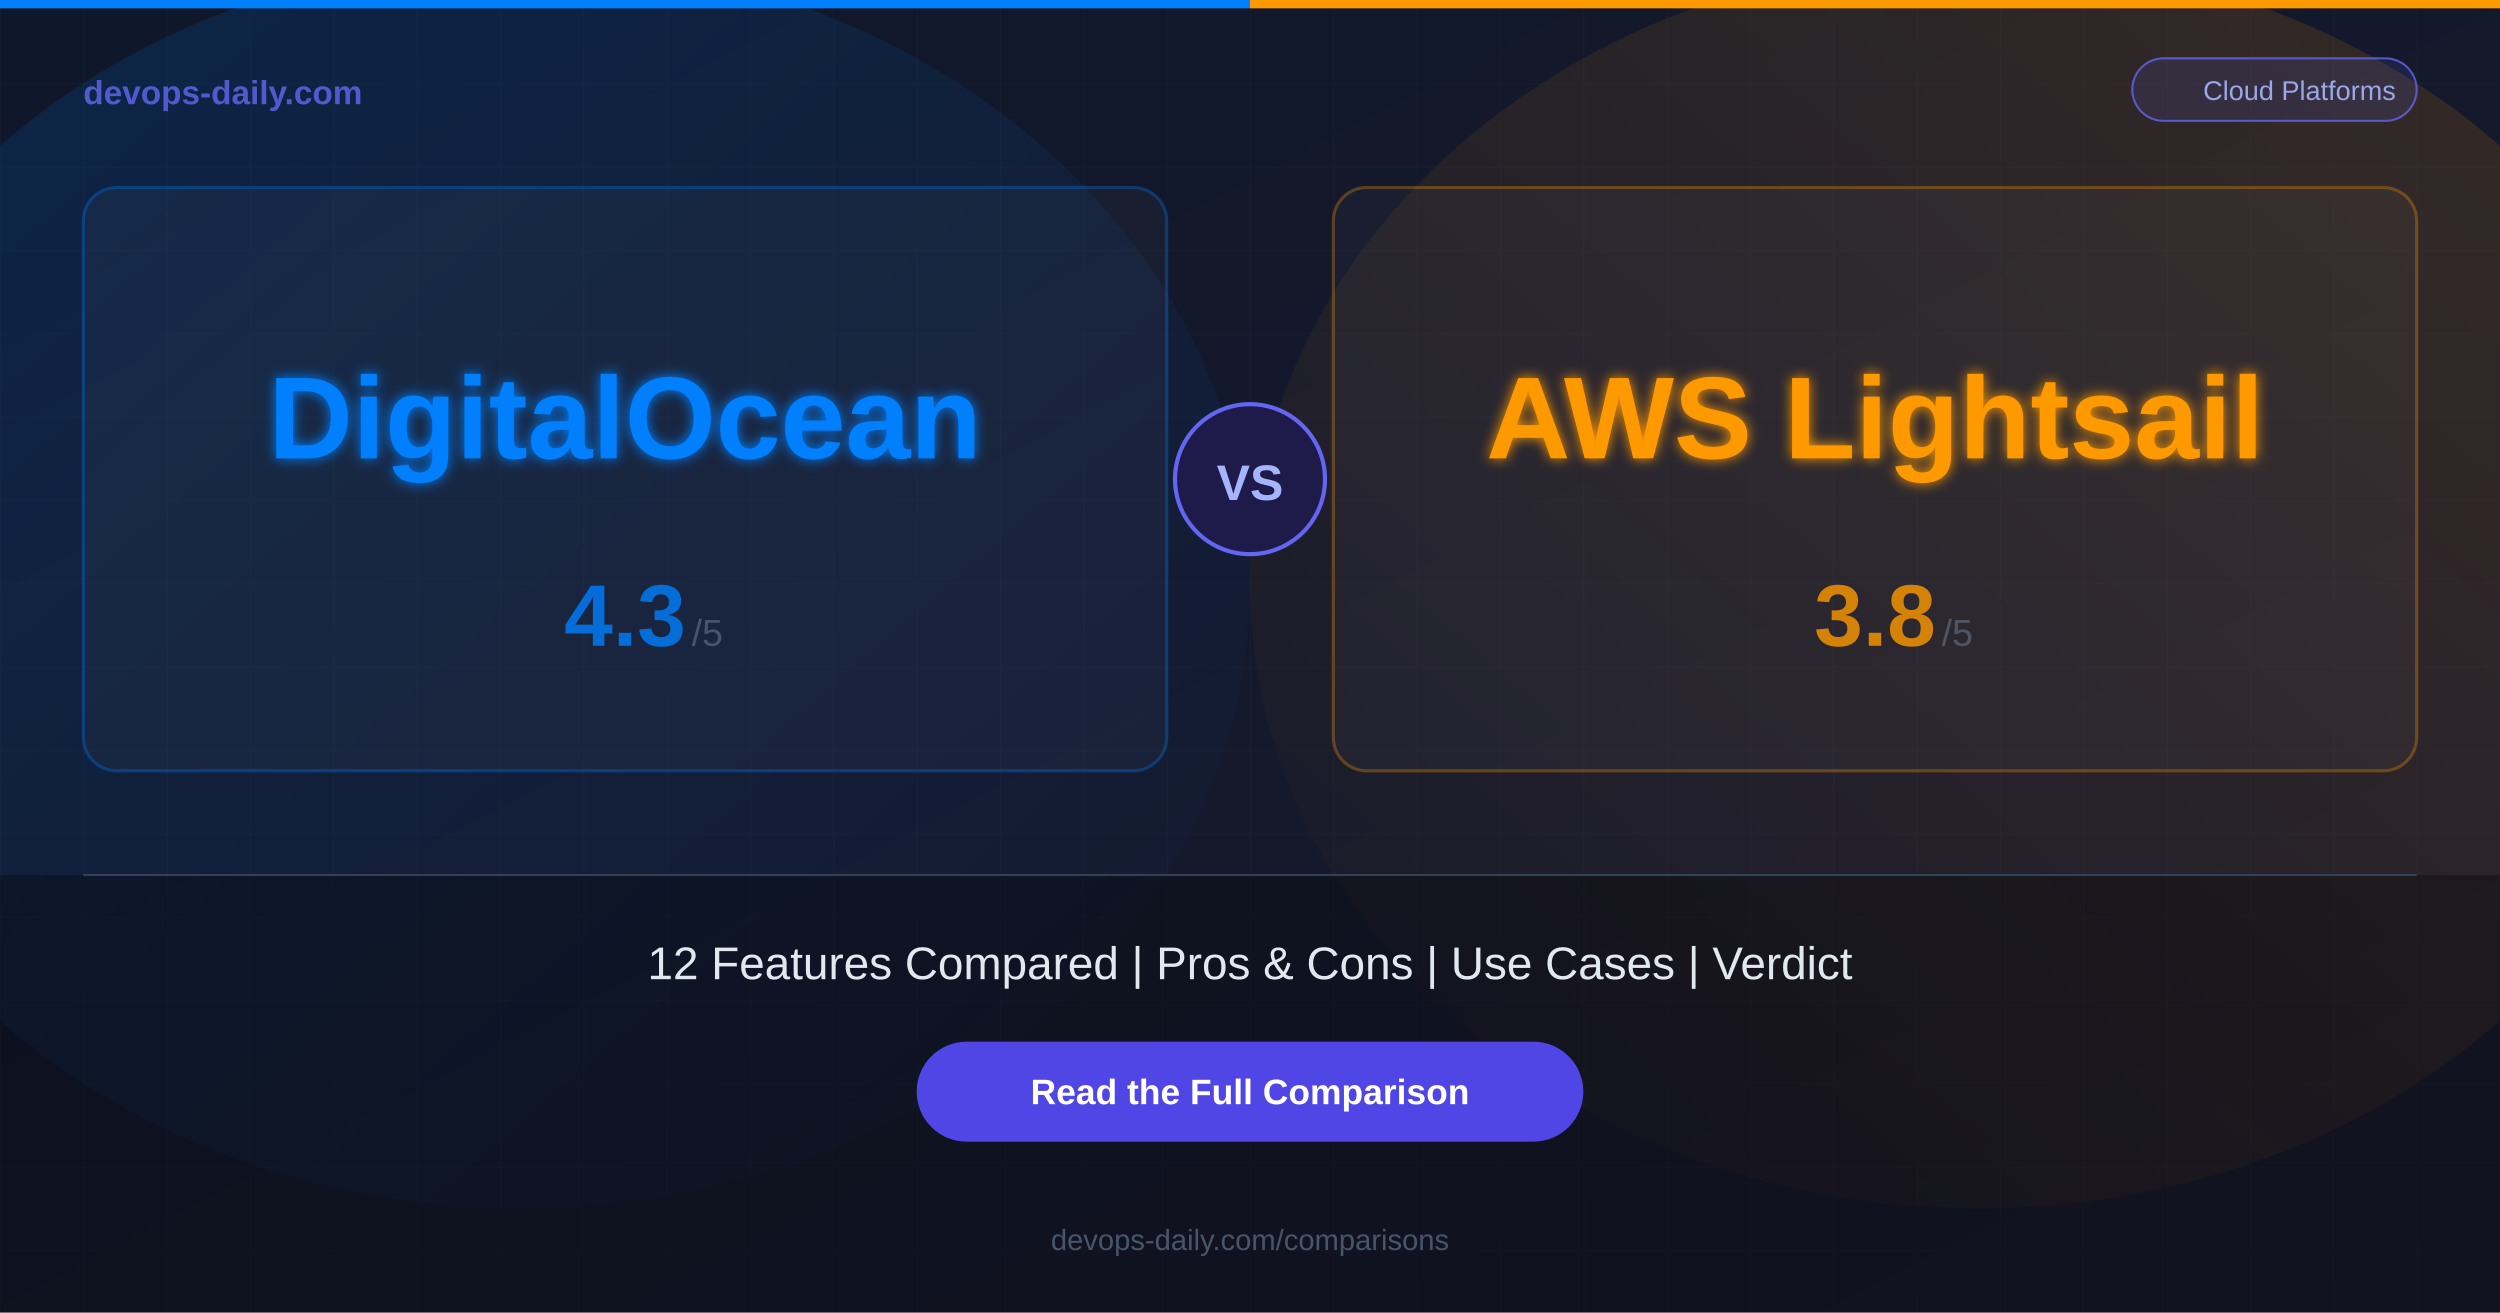
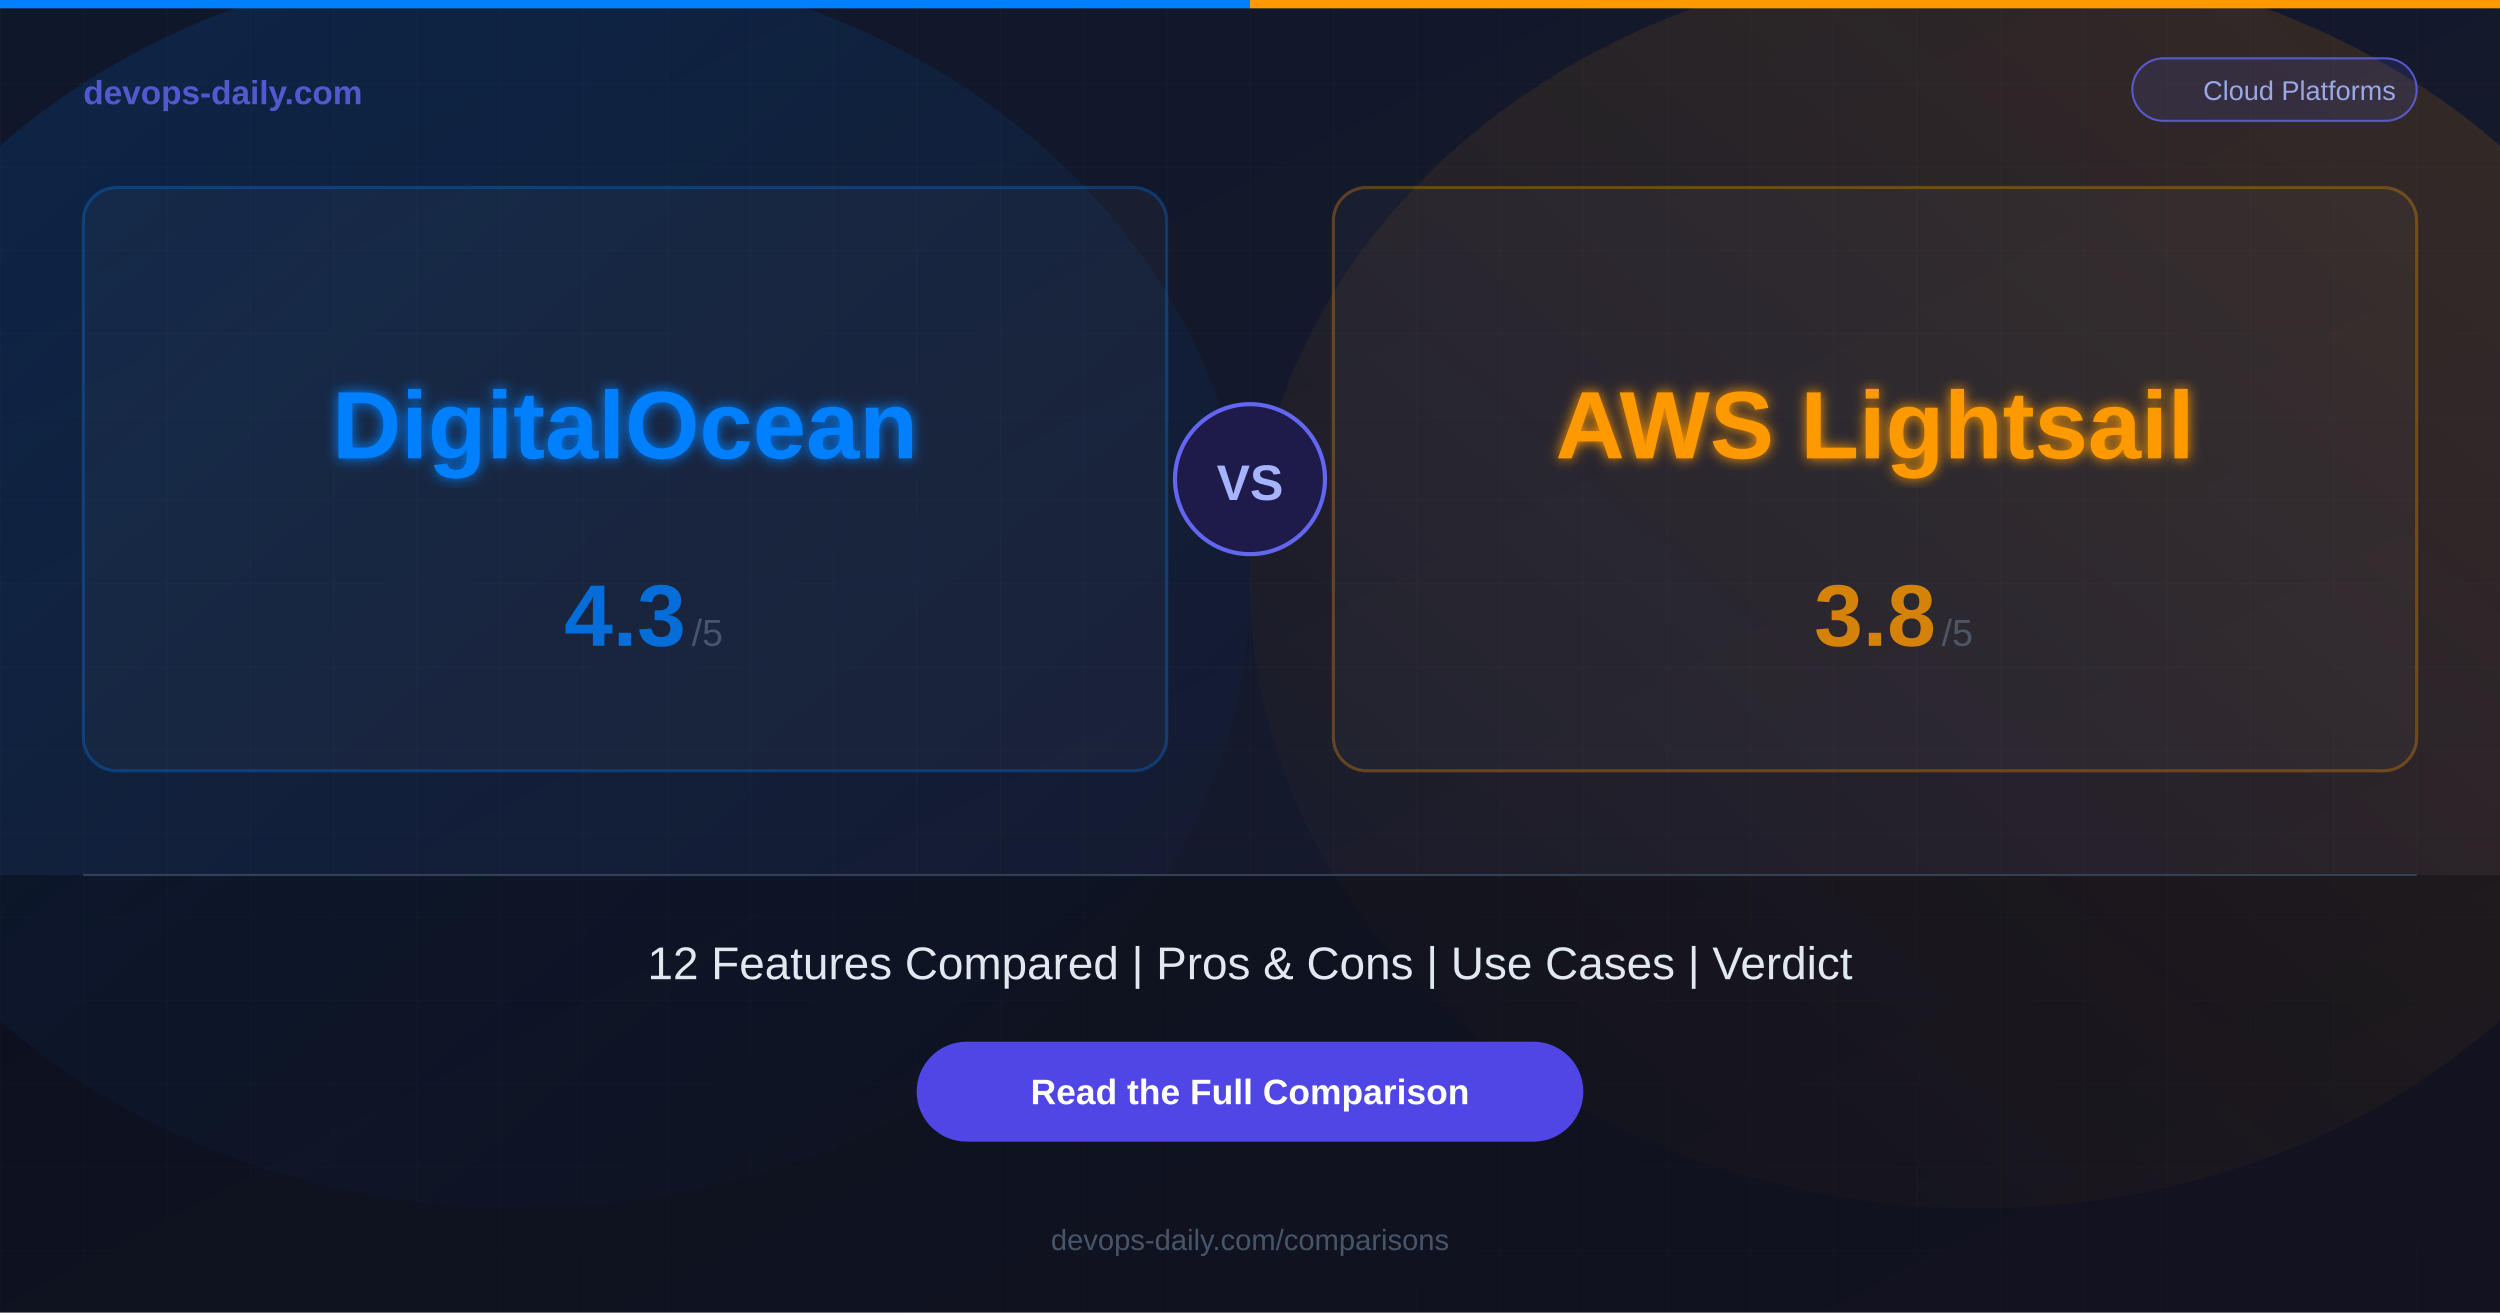
<svg xmlns="http://www.w3.org/2000/svg" width="1200" height="630">
  <defs>
    <linearGradient id="bg" x1="0%" y1="0%" x2="100%" y2="100%">
      <stop offset="0%" style="stop-color:#0f172a;stop-opacity:1" />
      <stop offset="100%" style="stop-color:#1a1a2e;stop-opacity:1" />
    </linearGradient>
    <linearGradient id="glowA" x1="0%" y1="0%" x2="100%" y2="100%">
      <stop offset="0%" style="stop-color:#0080FF;stop-opacity:0.15" />
      <stop offset="100%" style="stop-color:#0080FF;stop-opacity:0" />
    </linearGradient>
    <linearGradient id="glowB" x1="100%" y1="0%" x2="0%" y2="100%">
      <stop offset="0%" style="stop-color:#FF9900;stop-opacity:0.15" />
      <stop offset="100%" style="stop-color:#FF9900;stop-opacity:0" />
    </linearGradient>
    <filter id="glow">
      <feGaussianBlur stdDeviation="3" result="blur" />
      <feMerge>
        <feMergeNode in="blur" />
        <feMergeNode in="SourceGraphic" />
      </feMerge>
    </filter>
  </defs>
  <rect width="1200" height="630" fill="url(#bg)" />
  <ellipse cx="250" cy="280" rx="350" ry="300" fill="url(#glowA)" />
  <ellipse cx="950" cy="280" rx="350" ry="300" fill="url(#glowB)" />
  <pattern id="grid" width="40" height="40" patternUnits="userSpaceOnUse">
    <path d="M 40 0 L 0 0 0 40" fill="none" stroke="#ffffff" stroke-width="0.3" opacity="0.05" />
  </pattern>
  <rect width="1200" height="630" fill="url(#grid)" />
  <rect x="0" y="0" width="600" height="4" fill="#0080FF" />
  <rect x="600" y="0" width="600" height="4" fill="#FF9900" />
  <text x="40" y="50" font-family="Arial, Helvetica, sans-serif" font-size="16" font-weight="bold" fill="#6366f1" opacity="0.8">devops-daily.com</text>
  <rect x="1023.5" y="28" width="136.5" height="30" rx="15" fill="rgba(99,102,241,0.15)" stroke="#6366f1" stroke-width="1" opacity="0.8" />
  <text x="1103.75" y="48" font-family="Arial, Helvetica, sans-serif" font-size="13" fill="#a5b4fc" text-anchor="middle" opacity="0.9">Cloud Platforms</text>
  <rect x="40" y="90" width="520" height="280" rx="16" fill="rgba(255,255,255,0.03)" stroke="rgba(0,128,255,0.3)" stroke-width="1.5" />
-   <text x="300" y="220" font-family="Arial, Helvetica, sans-serif" font-size="56" font-weight="bold" fill="#0080FF" text-anchor="middle" filter="url(#glow)">DigitalOcean</text>
+   <text x="300" y="220" font-family="Arial, Helvetica, sans-serif" font-size="46" font-weight="bold" fill="#0080FF" text-anchor="middle" filter="url(#glow)">DigitalOcean</text>
  <text x="300" y="310" font-family="Arial, Helvetica, sans-serif" font-size="42" font-weight="bold" fill="#0080FF" text-anchor="middle" opacity="0.8">4.3</text>
  <text x="332" y="310" font-family="Arial, Helvetica, sans-serif" font-size="18" fill="#64748b" opacity="0.6">/5</text>
  <rect x="640" y="90" width="520" height="280" rx="16" fill="rgba(255,255,255,0.03)" stroke="rgba(255,153,0,0.3)" stroke-width="1.5" />
-   <text x="900" y="220" font-family="Arial, Helvetica, sans-serif" font-size="56" font-weight="bold" fill="#FF9900" text-anchor="middle" filter="url(#glow)">AWS Lightsail</text>
+   <text x="900" y="220" font-family="Arial, Helvetica, sans-serif" font-size="46" font-weight="bold" fill="#FF9900" text-anchor="middle" filter="url(#glow)">AWS Lightsail</text>
  <text x="900" y="310" font-family="Arial, Helvetica, sans-serif" font-size="42" font-weight="bold" fill="#FF9900" text-anchor="middle" opacity="0.8">3.8</text>
  <text x="932" y="310" font-family="Arial, Helvetica, sans-serif" font-size="18" fill="#64748b" opacity="0.6">/5</text>
  <circle cx="600" cy="230" r="36" fill="#1e1b4b" stroke="#6366f1" stroke-width="2" />
  <text x="600" y="240" font-family="Arial, Helvetica, sans-serif" font-size="24" font-weight="bold" fill="#a5b4fc" text-anchor="middle">VS</text>
  <rect x="0" y="420" width="1200" height="210" fill="rgba(0,0,0,0.3)" />
  <line x1="40" y1="420" x2="1160" y2="420" stroke="#334155" stroke-width="1" />
  <text x="600" y="470" font-family="Arial, Helvetica, sans-serif" font-size="22" fill="#e2e8f0" text-anchor="middle">12 Features Compared  |  Pros &amp; Cons  |  Use Cases  |  Verdict</text>
  <rect x="440" y="500" width="320" height="48" rx="24" fill="#4f46e5" />
  <text x="600" y="530" font-family="Arial, Helvetica, sans-serif" font-size="17" font-weight="bold" fill="#ffffff" text-anchor="middle">Read the Full Comparison</text>
  <text x="600" y="600" font-family="Arial, Helvetica, sans-serif" font-size="14" fill="#475569" text-anchor="middle">devops-daily.com/comparisons</text>
</svg>
